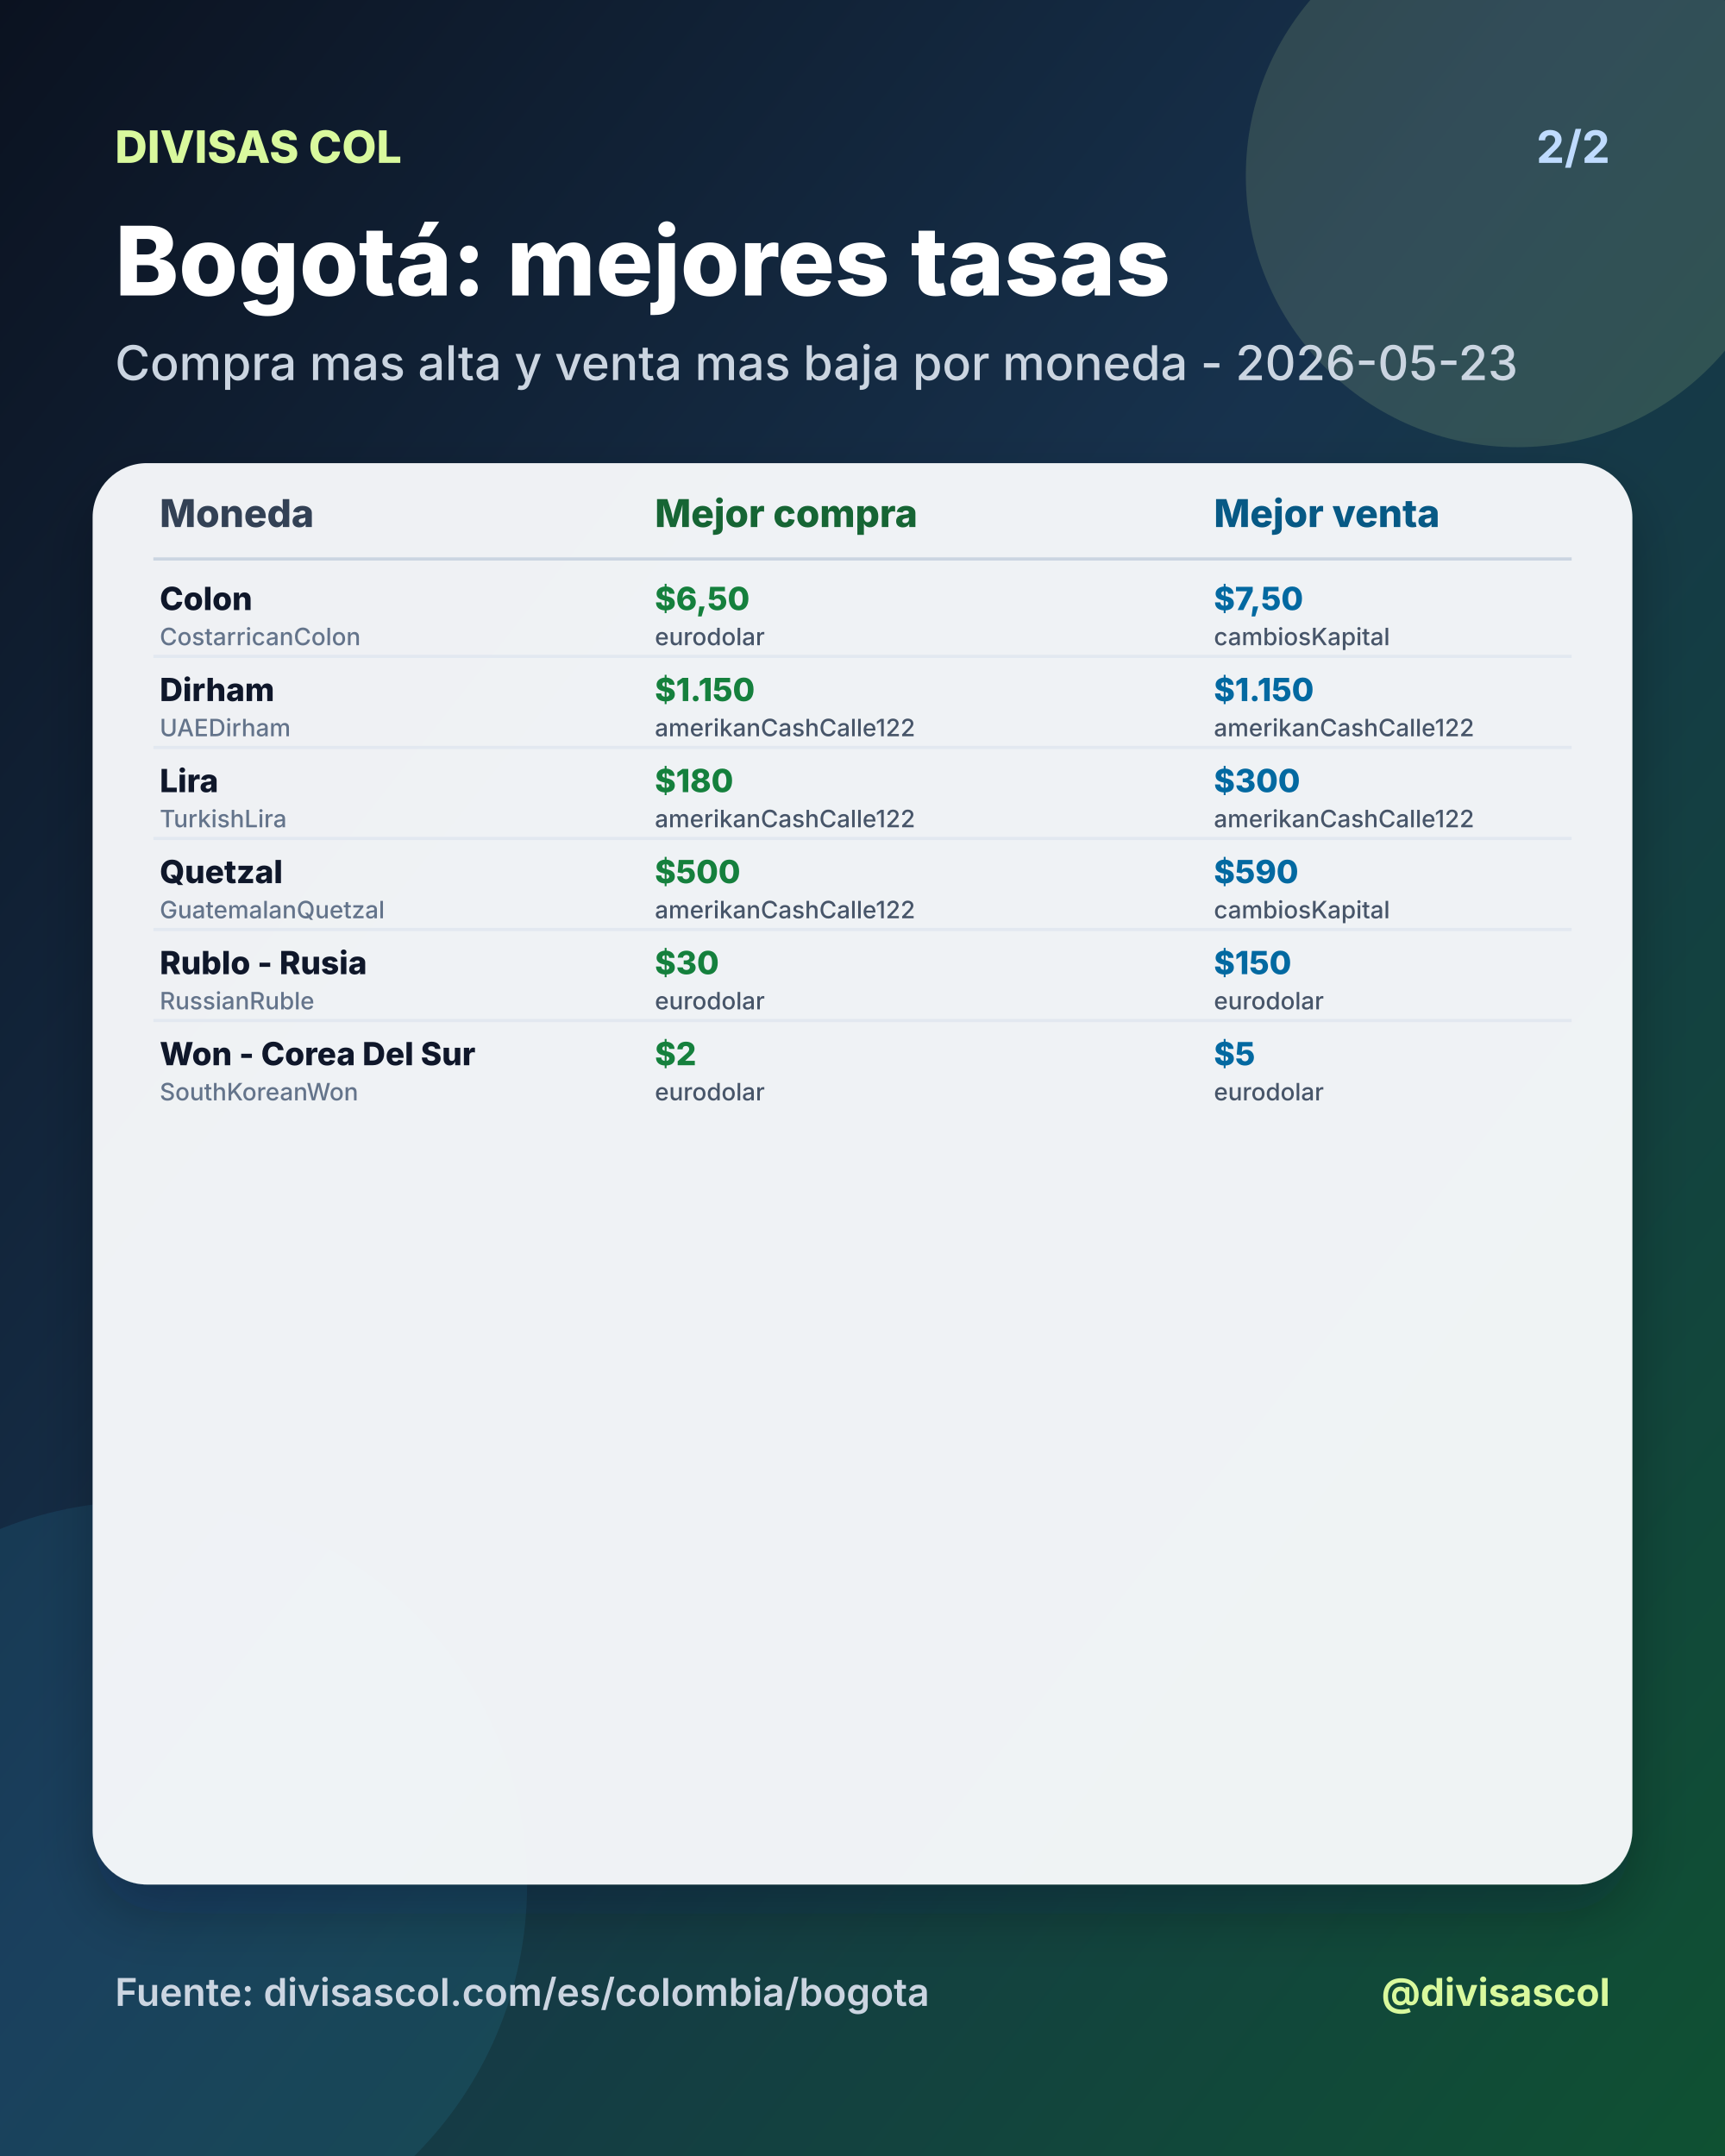
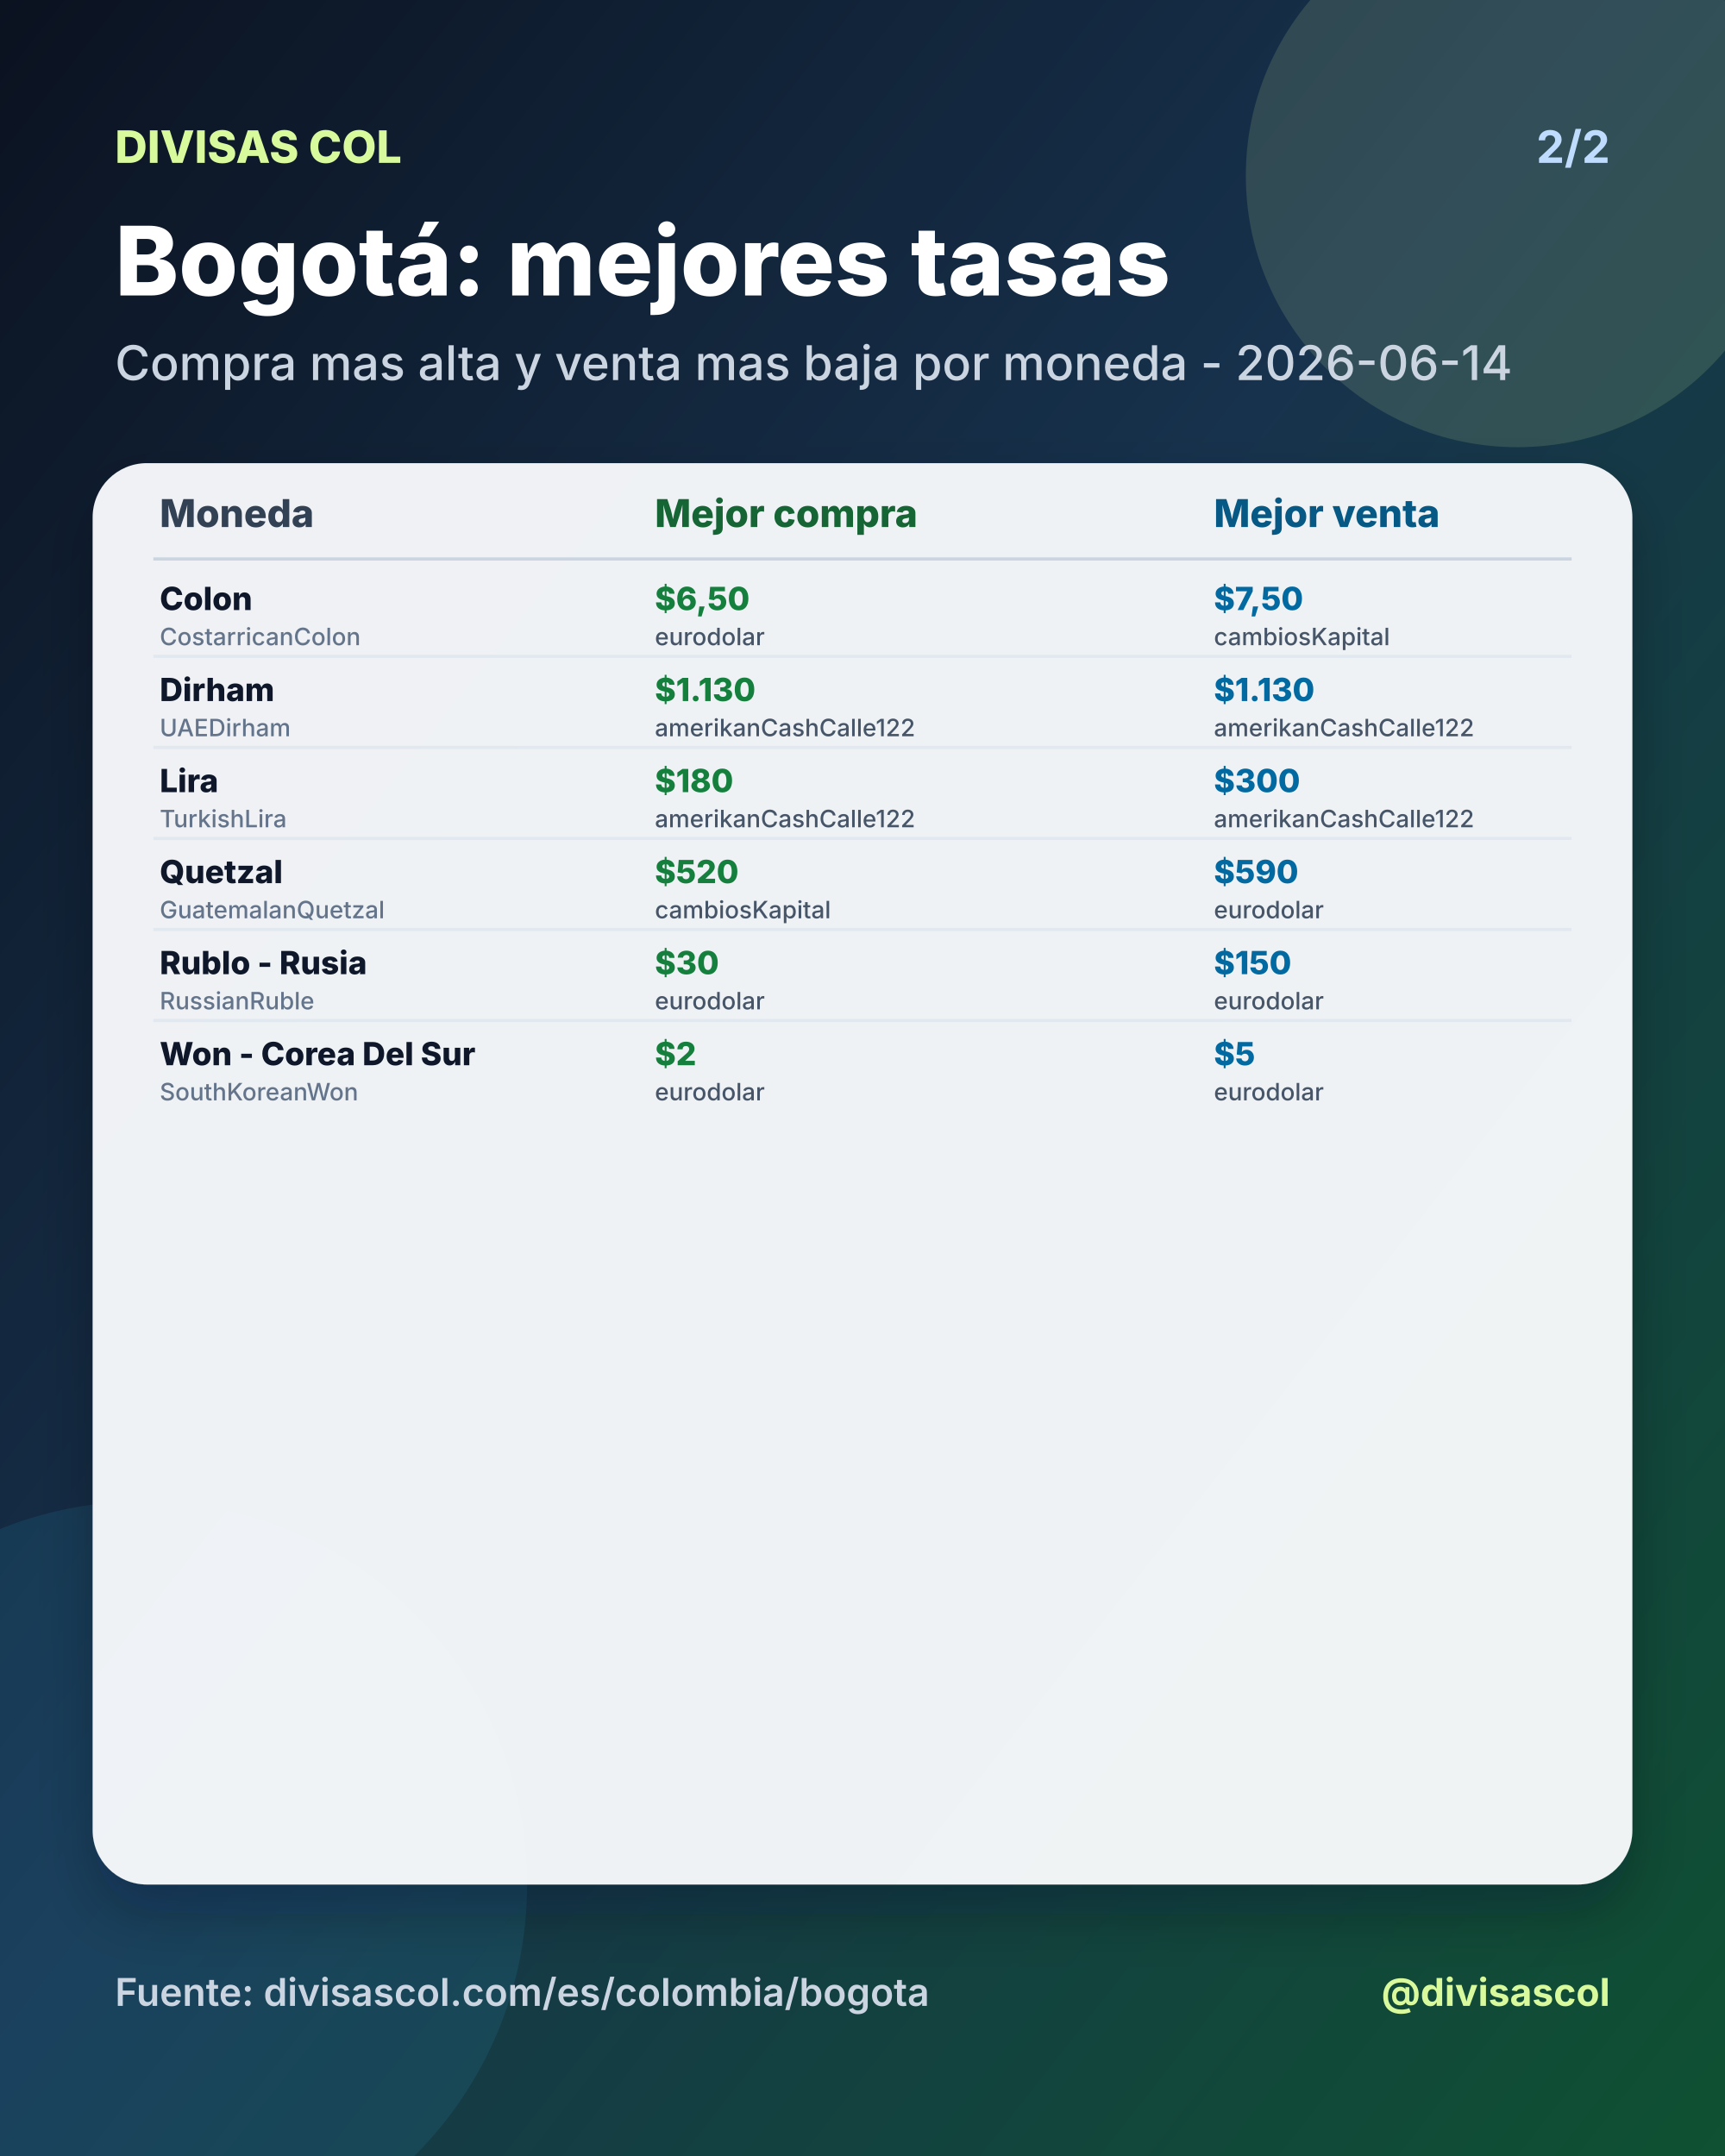
<svg xmlns="http://www.w3.org/2000/svg" width="1080" height="1350" viewBox="0 0 1080 1350">
  <defs>
    <linearGradient id="bg" x1="0" y1="0" x2="1" y2="1">
      <stop offset="0%" stop-color="#0b1220" />
      <stop offset="46%" stop-color="#17324d" />
      <stop offset="100%" stop-color="#0f5132" />
    </linearGradient>
    <filter id="shadow" x="-20%" y="-20%" width="140%" height="140%">
      <feDropShadow dx="0" dy="18" stdDeviation="18" flood-color="#020617" flood-opacity="0.28" />
    </filter>
  </defs>
  <rect width="1080" height="1350" fill="url(#bg)" />
  <circle cx="950" cy="110" r="170" fill="#d9f99d" opacity="0.14" />
  <circle cx="90" cy="1180" r="240" fill="#38bdf8" opacity="0.10" />
  <text x="72" y="102" fill="#d9f99d" font-size="28" font-family="Inter, Arial, sans-serif" font-weight="800" text-anchor="start">DIVISAS COL</text>
  <text x="1008" y="102" fill="#bfdbfe" font-size="28" font-family="Inter, Arial, sans-serif" font-weight="700" text-anchor="end">2/2</text>
  <text x="72" y="185" fill="#ffffff" font-size="60" font-family="Inter, Arial, sans-serif" font-weight="800" text-anchor="start">Bogotá: mejores tasas</text>
-   <text x="72" y="238" fill="#cbd5e1" font-size="30" font-family="Inter, Arial, sans-serif" font-weight="500" text-anchor="start">Compra mas alta y venta mas baja por moneda - 2026-05-23</text>
+   <text x="72" y="238" fill="#cbd5e1" font-size="30" font-family="Inter, Arial, sans-serif" font-weight="500" text-anchor="start">Compra mas alta y venta mas baja por moneda - 2026-06-14</text>
  <rect x="58" y="290" width="964" height="890" rx="34" fill="#f8fafc" opacity="0.96" filter="url(#shadow)" />
  <text x="100" y="330" fill="#334155" font-size="24" font-family="Inter, Arial, sans-serif" font-weight="800" text-anchor="start">Moneda</text>
  <text x="410" y="330" fill="#166534" font-size="24" font-family="Inter, Arial, sans-serif" font-weight="800" text-anchor="start">Mejor compra</text>
  <text x="760" y="330" fill="#075985" font-size="24" font-family="Inter, Arial, sans-serif" font-weight="800" text-anchor="start">Mejor venta</text>
  <line x1="96" y1="350" x2="984" y2="350" stroke="#cbd5e1" stroke-width="2" />
  <text x="100" y="382" fill="#0f172a" font-size="20" font-family="Inter, Arial, sans-serif" font-weight="800" text-anchor="start">Colon</text>
  <text x="100" y="404" fill="#64748b" font-size="15" font-family="Inter, Arial, sans-serif" font-weight="500" text-anchor="start">CostarricanColon</text>
  <text x="410" y="382" fill="#15803d" font-size="20" font-family="Inter, Arial, sans-serif" font-weight="800" text-anchor="start">$6,50</text>
  <text x="410" y="404" fill="#475569" font-size="15" font-family="Inter, Arial, sans-serif" font-weight="500" text-anchor="start">eurodolar</text>
  <text x="760" y="382" fill="#0369a1" font-size="20" font-family="Inter, Arial, sans-serif" font-weight="800" text-anchor="start">$7,50</text>
  <text x="760" y="404" fill="#475569" font-size="15" font-family="Inter, Arial, sans-serif" font-weight="500" text-anchor="start">cambiosKapital</text>
  <line x1="96" y1="411" x2="984" y2="411" stroke="#e2e8f0" stroke-width="2" />
  <text x="100" y="439" fill="#0f172a" font-size="20" font-family="Inter, Arial, sans-serif" font-weight="800" text-anchor="start">Dirham</text>
  <text x="100" y="461" fill="#64748b" font-size="15" font-family="Inter, Arial, sans-serif" font-weight="500" text-anchor="start">UAEDirham</text>
-   <text x="410" y="439" fill="#15803d" font-size="20" font-family="Inter, Arial, sans-serif" font-weight="800" text-anchor="start">$1.150</text>
+   <text x="410" y="439" fill="#15803d" font-size="20" font-family="Inter, Arial, sans-serif" font-weight="800" text-anchor="start">$1.130</text>
  <text x="410" y="461" fill="#475569" font-size="15" font-family="Inter, Arial, sans-serif" font-weight="500" text-anchor="start">amerikanCashCalle122</text>
-   <text x="760" y="439" fill="#0369a1" font-size="20" font-family="Inter, Arial, sans-serif" font-weight="800" text-anchor="start">$1.150</text>
+   <text x="760" y="439" fill="#0369a1" font-size="20" font-family="Inter, Arial, sans-serif" font-weight="800" text-anchor="start">$1.130</text>
  <text x="760" y="461" fill="#475569" font-size="15" font-family="Inter, Arial, sans-serif" font-weight="500" text-anchor="start">amerikanCashCalle122</text>
  <line x1="96" y1="468" x2="984" y2="468" stroke="#e2e8f0" stroke-width="2" />
  <text x="100" y="496" fill="#0f172a" font-size="20" font-family="Inter, Arial, sans-serif" font-weight="800" text-anchor="start">Lira</text>
  <text x="100" y="518" fill="#64748b" font-size="15" font-family="Inter, Arial, sans-serif" font-weight="500" text-anchor="start">TurkishLira</text>
  <text x="410" y="496" fill="#15803d" font-size="20" font-family="Inter, Arial, sans-serif" font-weight="800" text-anchor="start">$180</text>
  <text x="410" y="518" fill="#475569" font-size="15" font-family="Inter, Arial, sans-serif" font-weight="500" text-anchor="start">amerikanCashCalle122</text>
  <text x="760" y="496" fill="#0369a1" font-size="20" font-family="Inter, Arial, sans-serif" font-weight="800" text-anchor="start">$300</text>
  <text x="760" y="518" fill="#475569" font-size="15" font-family="Inter, Arial, sans-serif" font-weight="500" text-anchor="start">amerikanCashCalle122</text>
  <line x1="96" y1="525" x2="984" y2="525" stroke="#e2e8f0" stroke-width="2" />
  <text x="100" y="553" fill="#0f172a" font-size="20" font-family="Inter, Arial, sans-serif" font-weight="800" text-anchor="start">Quetzal</text>
  <text x="100" y="575" fill="#64748b" font-size="15" font-family="Inter, Arial, sans-serif" font-weight="500" text-anchor="start">GuatemalanQuetzal</text>
-   <text x="410" y="553" fill="#15803d" font-size="20" font-family="Inter, Arial, sans-serif" font-weight="800" text-anchor="start">$500</text>
-   <text x="410" y="575" fill="#475569" font-size="15" font-family="Inter, Arial, sans-serif" font-weight="500" text-anchor="start">amerikanCashCalle122</text>
+   <text x="410" y="553" fill="#15803d" font-size="20" font-family="Inter, Arial, sans-serif" font-weight="800" text-anchor="start">$520</text>
+   <text x="410" y="575" fill="#475569" font-size="15" font-family="Inter, Arial, sans-serif" font-weight="500" text-anchor="start">cambiosKapital</text>
  <text x="760" y="553" fill="#0369a1" font-size="20" font-family="Inter, Arial, sans-serif" font-weight="800" text-anchor="start">$590</text>
-   <text x="760" y="575" fill="#475569" font-size="15" font-family="Inter, Arial, sans-serif" font-weight="500" text-anchor="start">cambiosKapital</text>
+   <text x="760" y="575" fill="#475569" font-size="15" font-family="Inter, Arial, sans-serif" font-weight="500" text-anchor="start">eurodolar</text>
  <line x1="96" y1="582" x2="984" y2="582" stroke="#e2e8f0" stroke-width="2" />
  <text x="100" y="610" fill="#0f172a" font-size="20" font-family="Inter, Arial, sans-serif" font-weight="800" text-anchor="start">Rublo - Rusia</text>
  <text x="100" y="632" fill="#64748b" font-size="15" font-family="Inter, Arial, sans-serif" font-weight="500" text-anchor="start">RussianRuble</text>
  <text x="410" y="610" fill="#15803d" font-size="20" font-family="Inter, Arial, sans-serif" font-weight="800" text-anchor="start">$30</text>
  <text x="410" y="632" fill="#475569" font-size="15" font-family="Inter, Arial, sans-serif" font-weight="500" text-anchor="start">eurodolar</text>
  <text x="760" y="610" fill="#0369a1" font-size="20" font-family="Inter, Arial, sans-serif" font-weight="800" text-anchor="start">$150</text>
  <text x="760" y="632" fill="#475569" font-size="15" font-family="Inter, Arial, sans-serif" font-weight="500" text-anchor="start">eurodolar</text>
  <line x1="96" y1="639" x2="984" y2="639" stroke="#e2e8f0" stroke-width="2" />
  <text x="100" y="667" fill="#0f172a" font-size="20" font-family="Inter, Arial, sans-serif" font-weight="800" text-anchor="start">Won - Corea Del Sur</text>
  <text x="100" y="689" fill="#64748b" font-size="15" font-family="Inter, Arial, sans-serif" font-weight="500" text-anchor="start">SouthKoreanWon</text>
  <text x="410" y="667" fill="#15803d" font-size="20" font-family="Inter, Arial, sans-serif" font-weight="800" text-anchor="start">$2</text>
  <text x="410" y="689" fill="#475569" font-size="15" font-family="Inter, Arial, sans-serif" font-weight="500" text-anchor="start">eurodolar</text>
  <text x="760" y="667" fill="#0369a1" font-size="20" font-family="Inter, Arial, sans-serif" font-weight="800" text-anchor="start">$5</text>
  <text x="760" y="689" fill="#475569" font-size="15" font-family="Inter, Arial, sans-serif" font-weight="500" text-anchor="start">eurodolar</text>
  <text x="72" y="1256" fill="#cbd5e1" font-size="24" font-family="Inter, Arial, sans-serif" font-weight="600" text-anchor="start">Fuente: divisascol.com/es/colombia/bogota</text>
  <text x="1008" y="1256" fill="#d9f99d" font-size="24" font-family="Inter, Arial, sans-serif" font-weight="700" text-anchor="end">@divisascol</text>
</svg>
